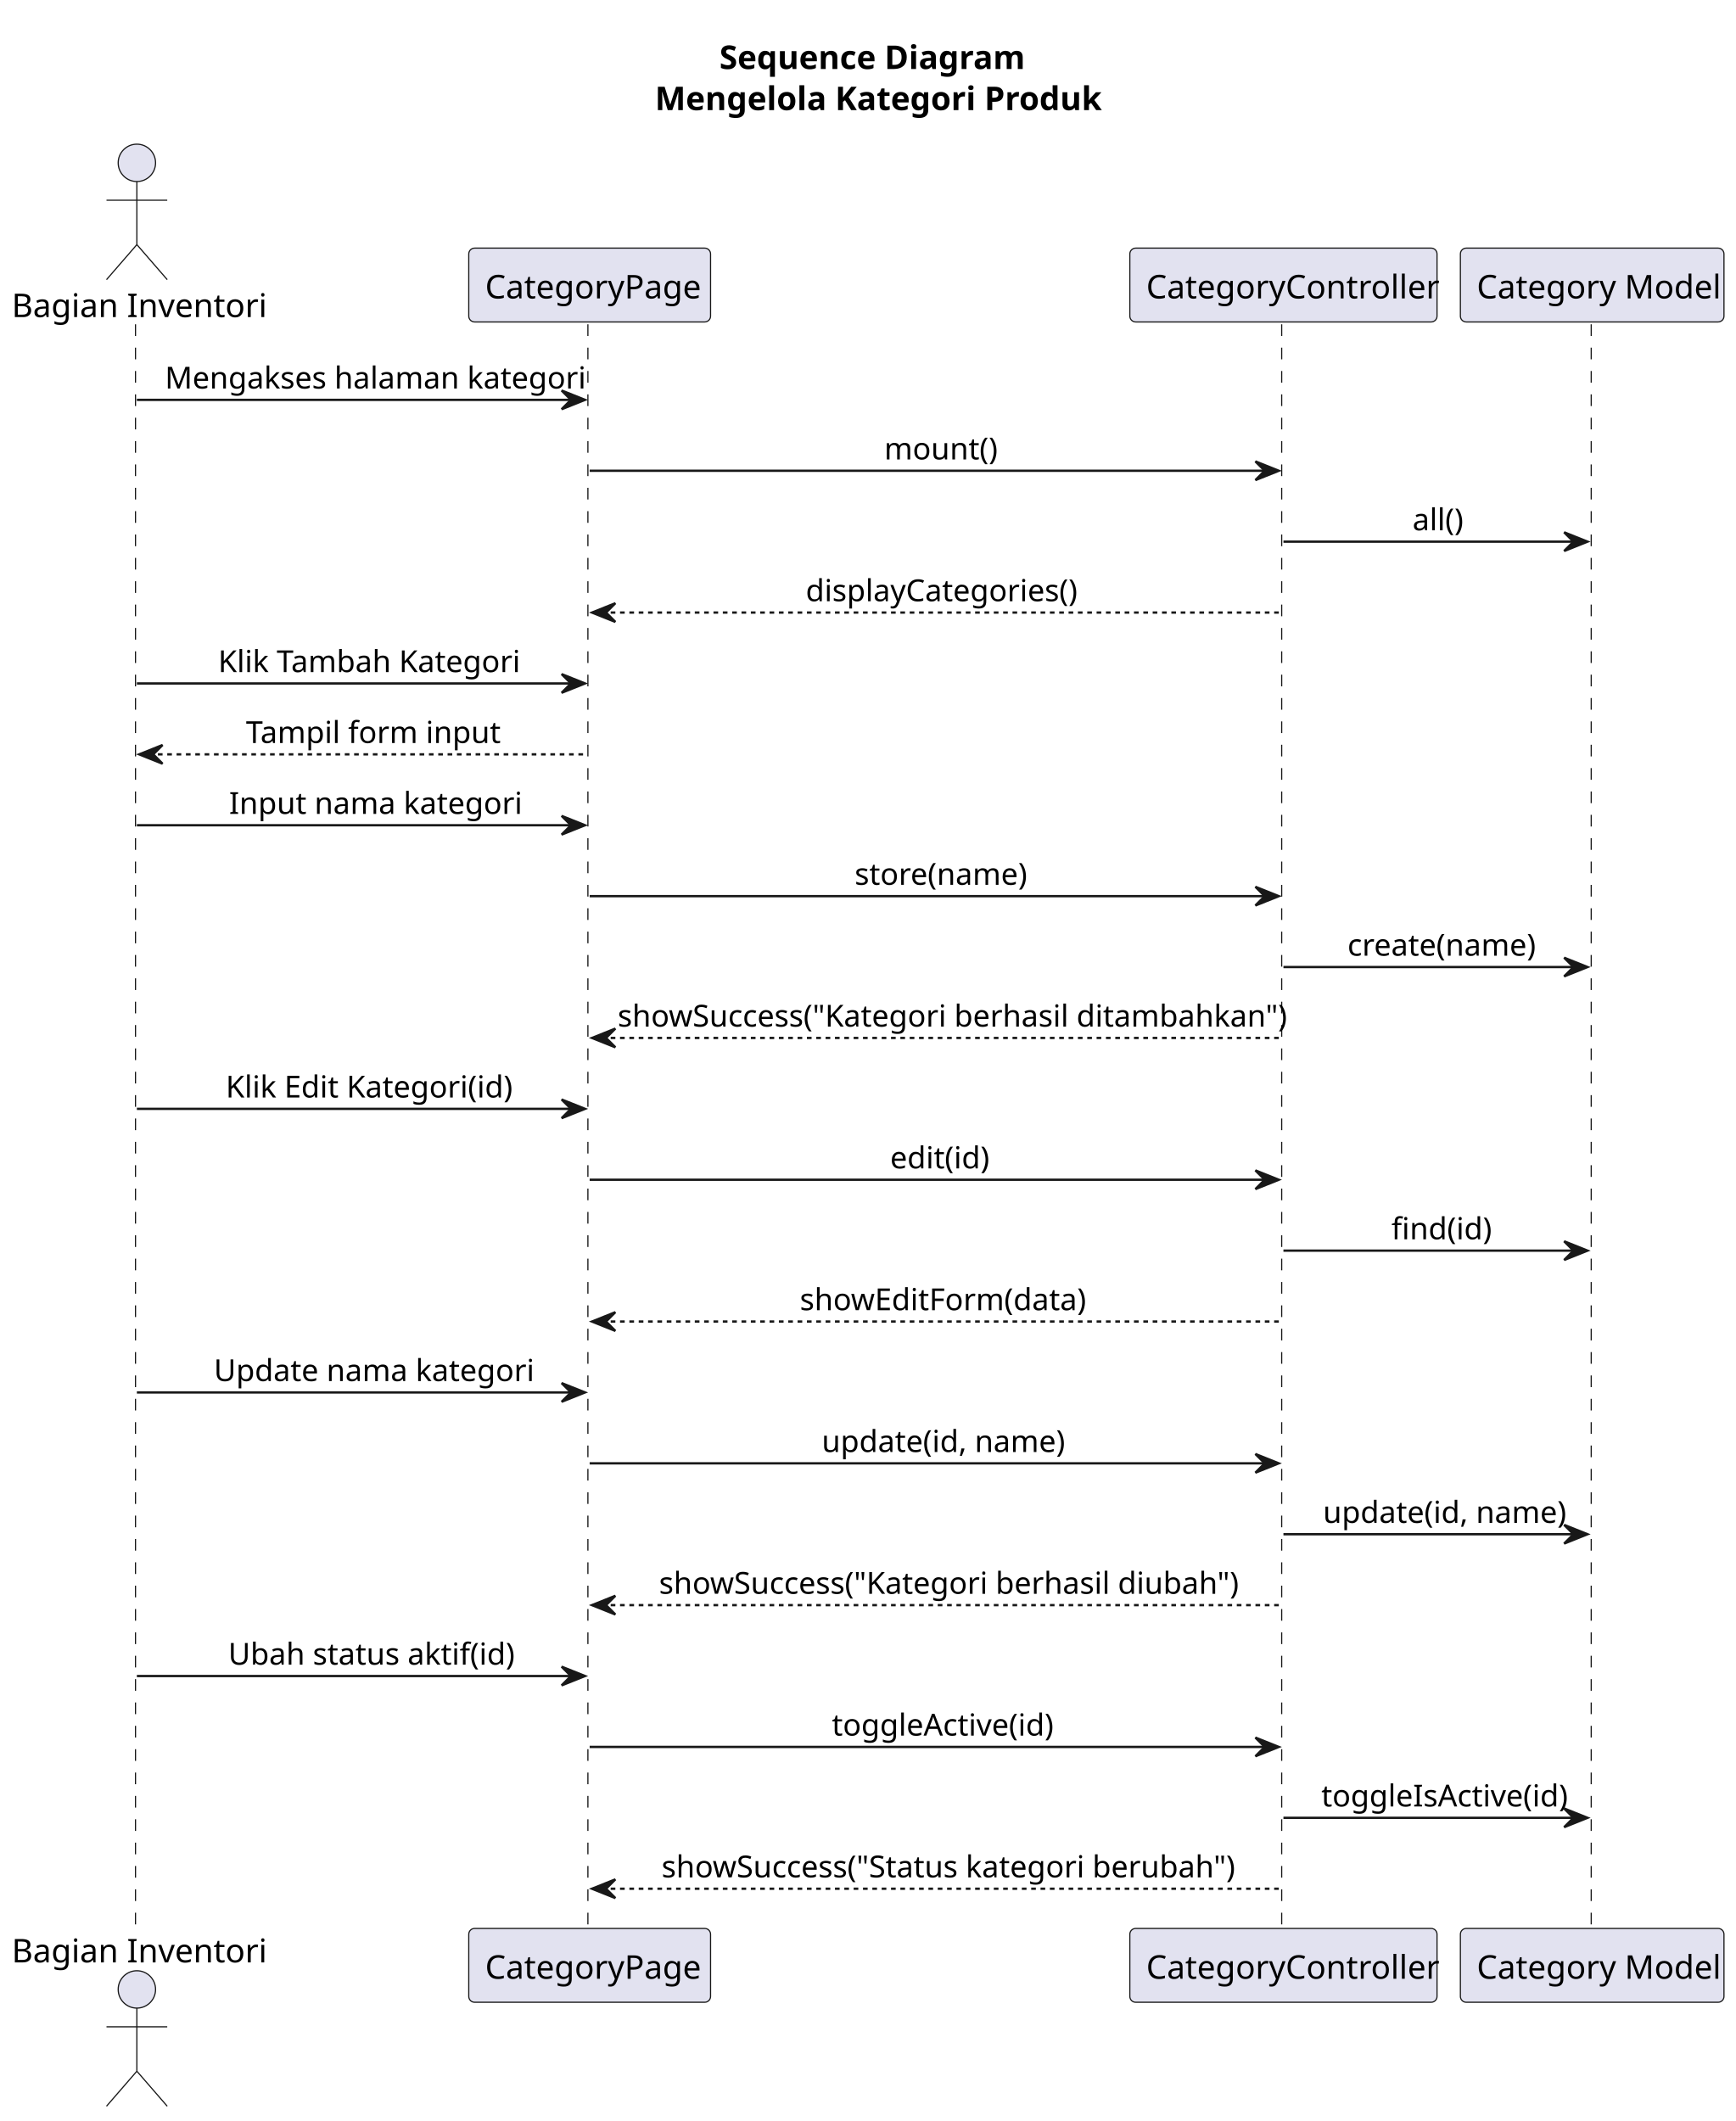
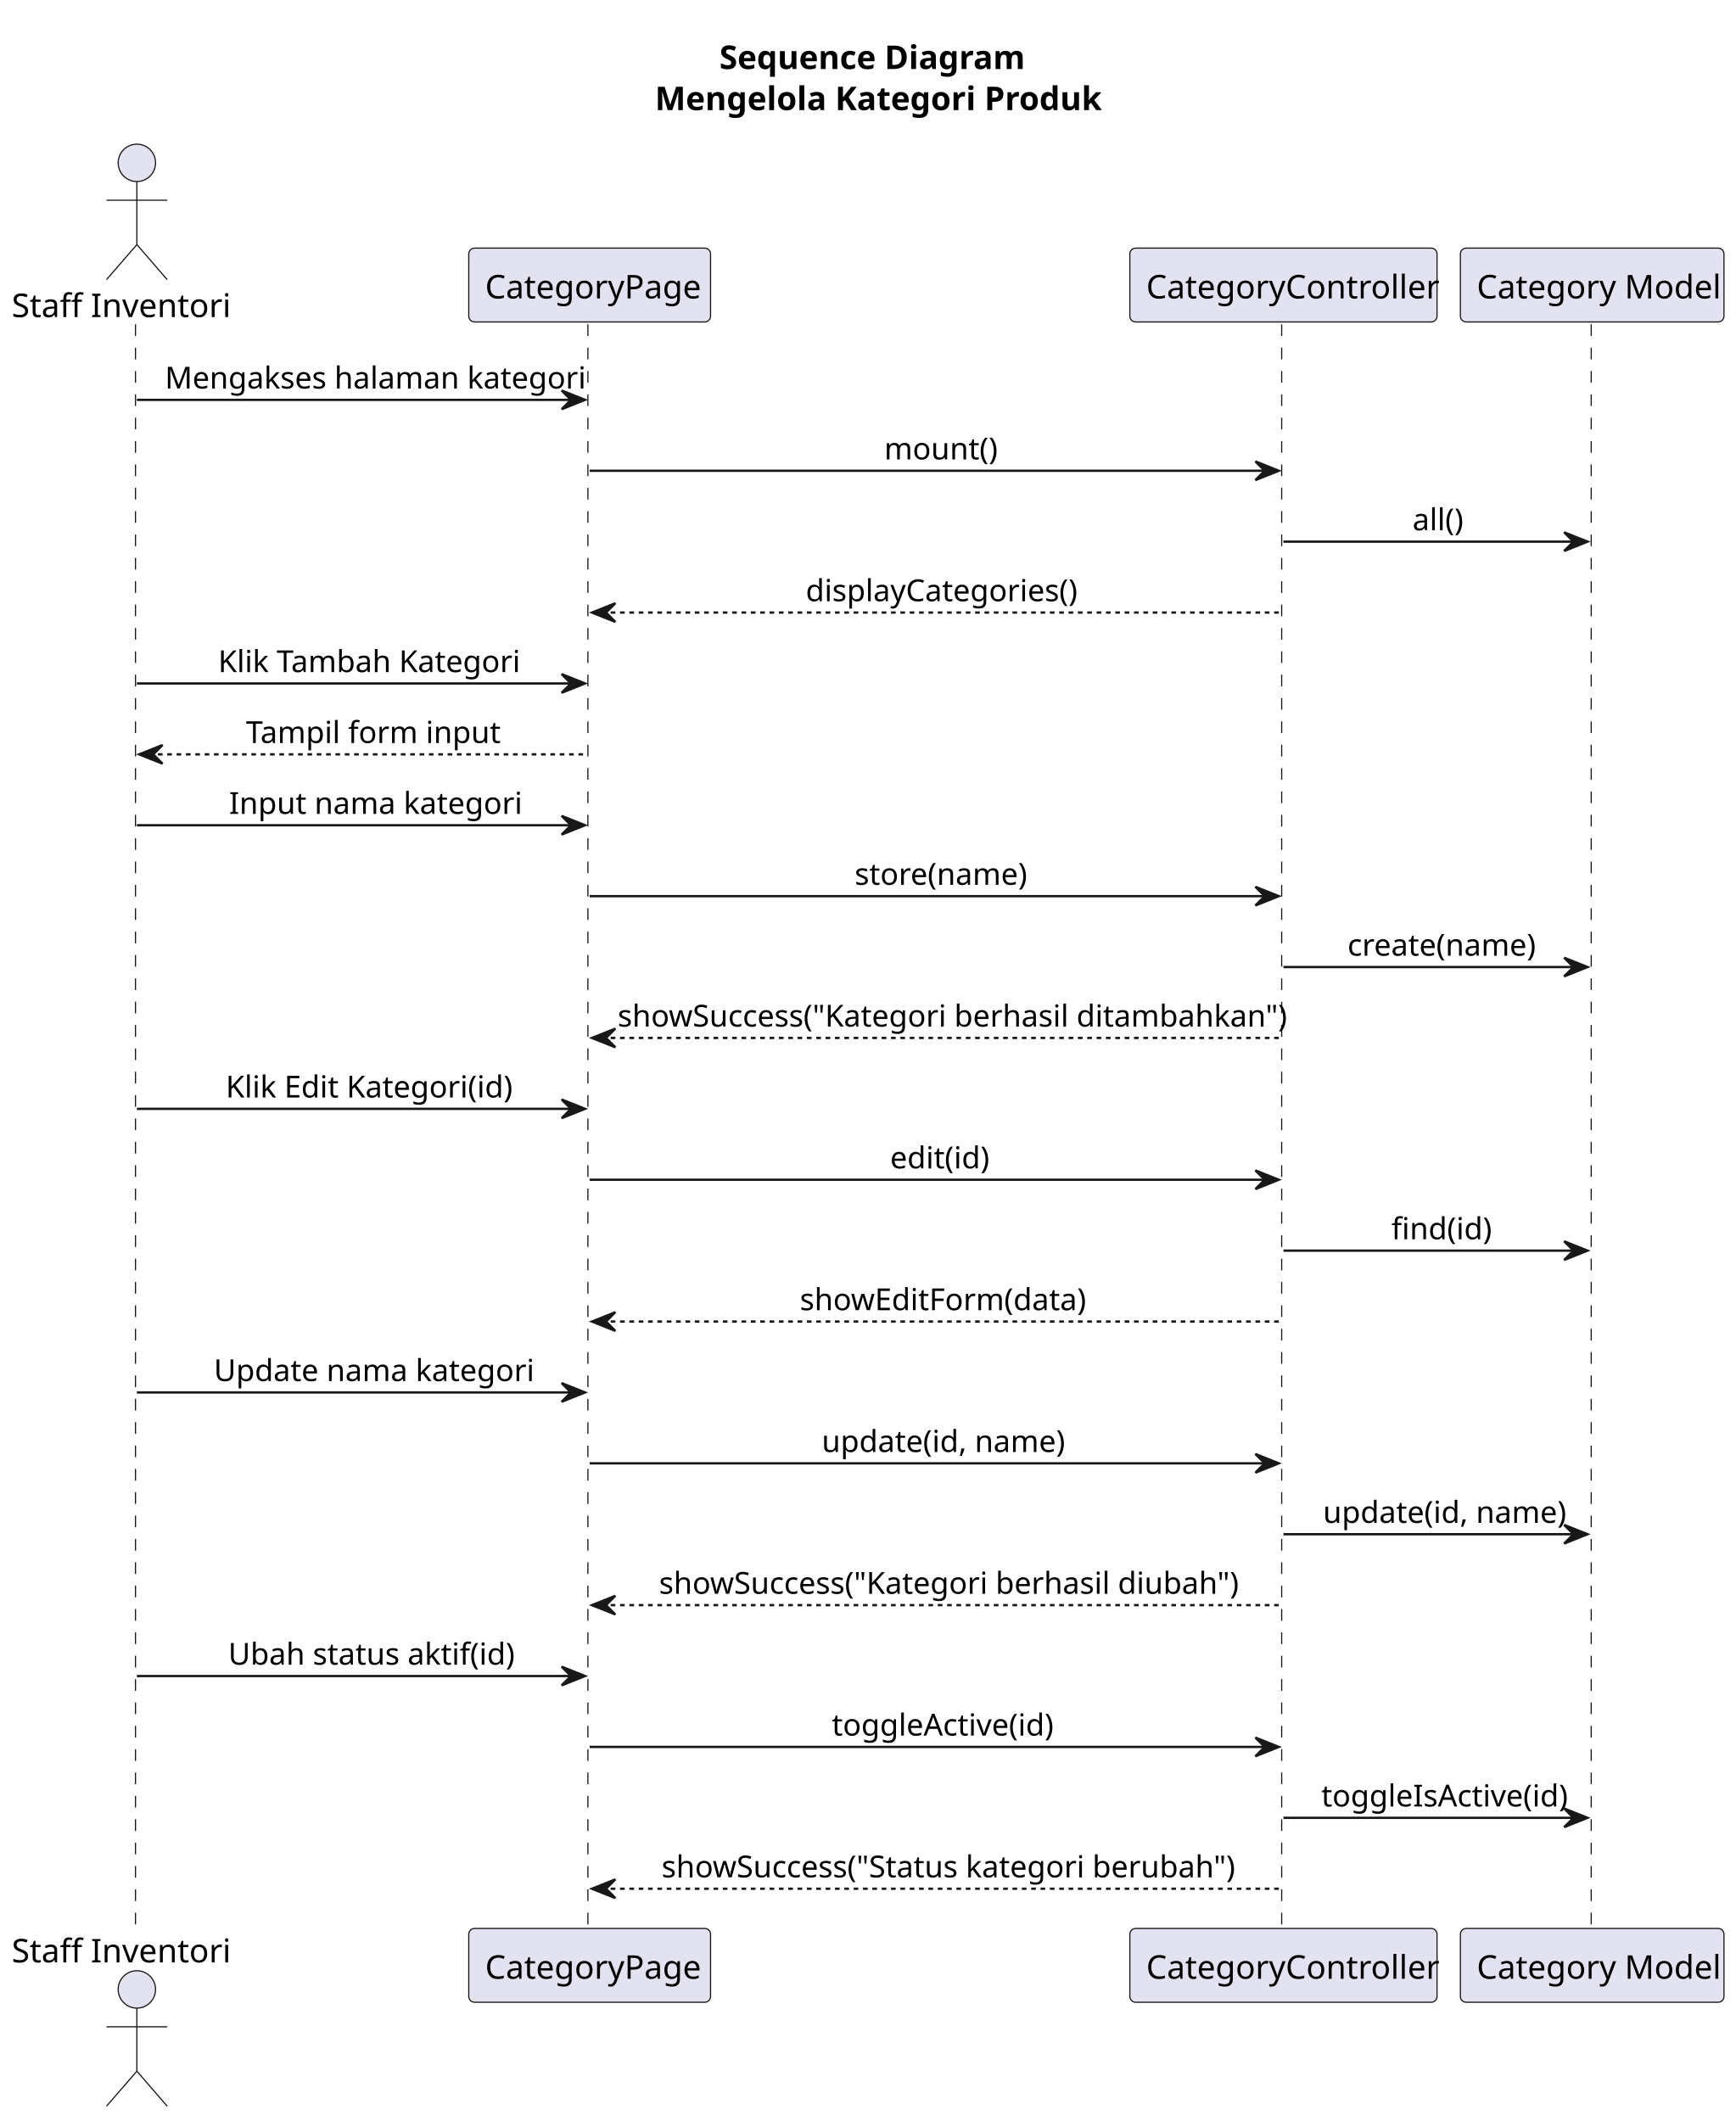
<svg xmlns="http://www.w3.org/2000/svg" contentStyleType="text/css" height="908px" preserveAspectRatio="none" style="width:743px;height:908px;background:#FFFFFF;" version="1.1" viewBox="0 0 743 908" width="743px" zoomAndPan="magnify">
  <defs />
  <g>
    <text fill="#000000" font-family="sans-serif" font-size="14" font-weight="bold" lengthAdjust="spacing" textLength="126.048" x="307.955" y="29.533">Sequence Diagram</text>
    <text fill="#000000" font-family="sans-serif" font-size="14" font-weight="bold" lengthAdjust="spacing" textLength="181.248" x="280.355" y="47.143">Mengelola Kategori Produk</text>
    <line style="stroke:#181818;stroke-width:0.5;stroke-dasharray:5.0,5.0;" x1="58" x2="58" y1="138.828" y2="826.562" />
    <line style="stroke:#181818;stroke-width:0.5;stroke-dasharray:5.0,5.0;" x1="251.657" x2="251.657" y1="138.828" y2="826.562" />
    <line style="stroke:#181818;stroke-width:0.5;stroke-dasharray:5.0,5.0;" x1="548.635" x2="548.635" y1="138.828" y2="826.562" />
    <line style="stroke:#181818;stroke-width:0.5;stroke-dasharray:5.0,5.0;" x1="681.131" x2="681.131" y1="138.828" y2="826.562" />
-     <text fill="#000000" font-family="sans-serif" font-size="14" lengthAdjust="spacing" textLength="101.179" x="5" y="135.752">Bagian Inventori</text>
+     <text fill="#000000" font-family="sans-serif" font-size="14" lengthAdjust="spacing" textLength="101.179" x="5" y="135.752">Staff Inventori</text>
    <ellipse cx="58.589" cy="69.719" fill="#E2E2F0" rx="8" ry="8" style="stroke:#181818;stroke-width:0.5;" />
    <path d="M58.589,77.719 L58.589,104.719 M45.589,85.719 L71.589,85.719 M58.589,104.719 L45.589,119.719 M58.589,104.719 L71.589,119.719 " fill="none" style="stroke:#181818;stroke-width:0.5;" />
-     <text fill="#000000" font-family="sans-serif" font-size="14" lengthAdjust="spacing" textLength="101.179" x="5" y="840.096">Bagian Inventori</text>
+     <text fill="#000000" font-family="sans-serif" font-size="14" lengthAdjust="spacing" textLength="101.179" x="5" y="840.096">Staff Inventori</text>
    <ellipse cx="58.589" cy="851.672" fill="#E2E2F0" rx="8" ry="8" style="stroke:#181818;stroke-width:0.5;" />
    <path d="M58.589,859.672 L58.589,886.672 M45.589,867.672 L71.589,867.672 M58.589,886.672 L45.589,901.672 M58.589,886.672 L71.589,901.672 " fill="none" style="stroke:#181818;stroke-width:0.5;" />
    <rect fill="#E2E2F0" height="31.609" rx="2.5" ry="2.5" style="stroke:#181818;stroke-width:0.5;" width="103.503" x="200.657" y="106.219" />
    <text fill="#000000" font-family="sans-serif" font-size="14" lengthAdjust="spacing" textLength="89.503" x="207.657" y="127.752">CategoryPage</text>
    <rect fill="#E2E2F0" height="31.609" rx="2.5" ry="2.5" style="stroke:#181818;stroke-width:0.5;" width="103.503" x="200.657" y="825.562" />
    <text fill="#000000" font-family="sans-serif" font-size="14" lengthAdjust="spacing" textLength="89.503" x="207.657" y="847.096">CategoryPage</text>
    <rect fill="#E2E2F0" height="31.609" rx="2.5" ry="2.5" style="stroke:#181818;stroke-width:0.5;" width="131.496" x="483.635" y="106.219" />
    <text fill="#000000" font-family="sans-serif" font-size="14" lengthAdjust="spacing" textLength="117.496" x="490.635" y="127.752">CategoryController</text>
    <rect fill="#E2E2F0" height="31.609" rx="2.5" ry="2.5" style="stroke:#181818;stroke-width:0.5;" width="131.496" x="483.635" y="825.562" />
    <text fill="#000000" font-family="sans-serif" font-size="14" lengthAdjust="spacing" textLength="117.496" x="490.635" y="847.096">CategoryController</text>
    <rect fill="#E2E2F0" height="31.609" rx="2.5" ry="2.5" style="stroke:#181818;stroke-width:0.5;" width="112.827" x="625.131" y="106.219" />
    <text fill="#000000" font-family="sans-serif" font-size="14" lengthAdjust="spacing" textLength="98.827" x="632.131" y="127.752">Category Model</text>
    <rect fill="#E2E2F0" height="31.609" rx="2.5" ry="2.5" style="stroke:#181818;stroke-width:0.5;" width="112.827" x="625.131" y="825.562" />
    <text fill="#000000" font-family="sans-serif" font-size="14" lengthAdjust="spacing" textLength="98.827" x="632.131" y="847.096">Category Model</text>
    <polygon fill="#181818" points="240.408,167.18,250.408,171.18,240.408,175.18,244.408,171.18" style="stroke:#181818;stroke-width:1.0;" />
    <line style="stroke:#181818;stroke-width:1.0;" x1="58.589" x2="246.408" y1="171.18" y2="171.18" />
    <text fill="#000000" font-family="sans-serif" font-size="13" lengthAdjust="spacing" textLength="169.819" x="70.589" y="166.323">Mengakses halaman kategori</text>
    <polygon fill="#181818" points="537.383,197.531,547.383,201.531,537.383,205.531,541.383,201.531" style="stroke:#181818;stroke-width:1.0;" />
    <line style="stroke:#181818;stroke-width:1.0;" x1="252.408" x2="543.383" y1="201.531" y2="201.531" />
    <text fill="#000000" font-family="sans-serif" font-size="13" lengthAdjust="spacing" textLength="44.789" x="378.501" y="196.675">mount()</text>
    <polygon fill="#181818" points="669.544,227.883,679.544,231.883,669.544,235.883,673.544,231.883" style="stroke:#181818;stroke-width:1.0;" />
    <line style="stroke:#181818;stroke-width:1.0;" x1="549.383" x2="675.544" y1="231.883" y2="231.883" />
    <text fill="#000000" font-family="sans-serif" font-size="13" lengthAdjust="spacing" textLength="21.665" x="604.631" y="227.026">all()</text>
    <polygon fill="#181818" points="263.408,258.234,253.408,262.234,263.408,266.234,259.408,262.234" style="stroke:#181818;stroke-width:1.0;" />
    <line style="stroke:#181818;stroke-width:1.0;stroke-dasharray:2.0,2.0;" x1="257.408" x2="548.383" y1="262.234" y2="262.234" />
    <text fill="#000000" font-family="sans-serif" font-size="13" lengthAdjust="spacing" textLength="111.992" x="344.9" y="257.378">displayCategories()</text>
    <polygon fill="#181818" points="240.408,288.586,250.408,292.586,240.408,296.586,244.408,292.586" style="stroke:#181818;stroke-width:1.0;" />
    <line style="stroke:#181818;stroke-width:1.0;" x1="58.589" x2="246.408" y1="292.586" y2="292.586" />
    <text fill="#000000" font-family="sans-serif" font-size="13" lengthAdjust="spacing" textLength="124.281" x="93.358" y="287.729">Klik Tambah Kategori</text>
    <polygon fill="#181818" points="69.589,318.938,59.589,322.938,69.589,326.938,65.589,322.938" style="stroke:#181818;stroke-width:1.0;" />
    <line style="stroke:#181818;stroke-width:1.0;stroke-dasharray:2.0,2.0;" x1="63.589" x2="251.408" y1="322.938" y2="322.938" />
    <text fill="#000000" font-family="sans-serif" font-size="13" lengthAdjust="spacing" textLength="100.42" x="105.289" y="318.081">Tampil form input</text>
    <polygon fill="#181818" points="240.408,349.289,250.408,353.289,240.408,357.289,244.408,353.289" style="stroke:#181818;stroke-width:1.0;" />
    <line style="stroke:#181818;stroke-width:1.0;" x1="58.589" x2="246.408" y1="353.289" y2="353.289" />
    <text fill="#000000" font-family="sans-serif" font-size="13" lengthAdjust="spacing" textLength="114.905" x="98.046" y="348.433">Input nama kategori</text>
    <polygon fill="#181818" points="537.383,379.641,547.383,383.641,537.383,387.641,541.383,383.641" style="stroke:#181818;stroke-width:1.0;" />
    <line style="stroke:#181818;stroke-width:1.0;" x1="252.408" x2="543.383" y1="383.641" y2="383.641" />
    <text fill="#000000" font-family="sans-serif" font-size="13" lengthAdjust="spacing" textLength="70.078" x="365.856" y="378.784">store(name)</text>
    <polygon fill="#181818" points="669.544,409.992,679.544,413.992,669.544,417.992,673.544,413.992" style="stroke:#181818;stroke-width:1.0;" />
    <line style="stroke:#181818;stroke-width:1.0;" x1="549.383" x2="675.544" y1="413.992" y2="413.992" />
    <text fill="#000000" font-family="sans-serif" font-size="13" lengthAdjust="spacing" textLength="77.308" x="576.81" y="409.136">create(name)</text>
    <polygon fill="#181818" points="263.408,440.344,253.408,444.344,263.408,448.344,259.408,444.344" style="stroke:#181818;stroke-width:1.0;" />
    <line style="stroke:#181818;stroke-width:1.0;stroke-dasharray:2.0,2.0;" x1="257.408" x2="548.383" y1="444.344" y2="444.344" />
    <text fill="#000000" font-family="sans-serif" font-size="13" lengthAdjust="spacing" textLength="272.975" x="264.408" y="439.487">showSuccess("Kategori berhasil ditambahkan")</text>
    <polygon fill="#181818" points="240.408,470.695,250.408,474.695,240.408,478.695,244.408,474.695" style="stroke:#181818;stroke-width:1.0;" />
    <line style="stroke:#181818;stroke-width:1.0;" x1="58.589" x2="246.408" y1="474.695" y2="474.695" />
    <text fill="#000000" font-family="sans-serif" font-size="13" lengthAdjust="spacing" textLength="117.768" x="96.615" y="469.839">Klik Edit Kategori(id)</text>
    <polygon fill="#181818" points="537.383,501.047,547.383,505.047,537.383,509.047,541.383,505.047" style="stroke:#181818;stroke-width:1.0;" />
    <line style="stroke:#181818;stroke-width:1.0;" x1="252.408" x2="543.383" y1="505.047" y2="505.047" />
    <text fill="#000000" font-family="sans-serif" font-size="13" lengthAdjust="spacing" textLength="39.736" x="381.027" y="500.19">edit(id)</text>
    <polygon fill="#181818" points="669.544,531.398,679.544,535.398,669.544,539.398,673.544,535.398" style="stroke:#181818;stroke-width:1.0;" />
    <line style="stroke:#181818;stroke-width:1.0;" x1="549.383" x2="675.544" y1="535.398" y2="535.398" />
    <text fill="#000000" font-family="sans-serif" font-size="13" lengthAdjust="spacing" textLength="39.736" x="595.596" y="530.542">find(id)</text>
    <polygon fill="#181818" points="263.408,561.75,253.408,565.75,263.408,569.75,259.408,565.75" style="stroke:#181818;stroke-width:1.0;" />
    <line style="stroke:#181818;stroke-width:1.0;stroke-dasharray:2.0,2.0;" x1="257.408" x2="548.383" y1="565.75" y2="565.75" />
    <text fill="#000000" font-family="sans-serif" font-size="13" lengthAdjust="spacing" textLength="117.038" x="342.377" y="560.894">showEditForm(data)</text>
    <polygon fill="#181818" points="240.408,592.102,250.408,596.102,240.408,600.102,244.408,596.102" style="stroke:#181818;stroke-width:1.0;" />
    <line style="stroke:#181818;stroke-width:1.0;" x1="58.589" x2="246.408" y1="596.102" y2="596.102" />
    <text fill="#000000" font-family="sans-serif" font-size="13" lengthAdjust="spacing" textLength="127.912" x="91.543" y="591.245">Update nama kategori</text>
    <polygon fill="#181818" points="537.383,622.453,547.383,626.453,537.383,630.453,541.383,626.453" style="stroke:#181818;stroke-width:1.0;" />
    <line style="stroke:#181818;stroke-width:1.0;" x1="252.408" x2="543.383" y1="626.453" y2="626.453" />
    <text fill="#000000" font-family="sans-serif" font-size="13" lengthAdjust="spacing" textLength="98.281" x="351.755" y="621.597">update(id, name)</text>
    <polygon fill="#181818" points="669.544,652.805,679.544,656.805,669.544,660.805,673.544,656.805" style="stroke:#181818;stroke-width:1.0;" />
    <line style="stroke:#181818;stroke-width:1.0;" x1="549.383" x2="675.544" y1="656.805" y2="656.805" />
    <text fill="#000000" font-family="sans-serif" font-size="13" lengthAdjust="spacing" textLength="98.281" x="566.323" y="651.948">update(id, name)</text>
    <polygon fill="#181818" points="263.408,683.156,253.408,687.156,263.408,691.156,259.408,687.156" style="stroke:#181818;stroke-width:1.0;" />
    <line style="stroke:#181818;stroke-width:1.0;stroke-dasharray:2.0,2.0;" x1="257.408" x2="548.383" y1="687.156" y2="687.156" />
    <text fill="#000000" font-family="sans-serif" font-size="13" lengthAdjust="spacing" textLength="237.574" x="282.109" y="682.3">showSuccess("Kategori berhasil diubah")</text>
    <polygon fill="#181818" points="240.408,713.508,250.408,717.508,240.408,721.508,244.408,717.508" style="stroke:#181818;stroke-width:1.0;" />
    <line style="stroke:#181818;stroke-width:1.0;" x1="58.589" x2="246.408" y1="717.508" y2="717.508" />
    <text fill="#000000" font-family="sans-serif" font-size="13" lengthAdjust="spacing" textLength="115.603" x="97.697" y="712.651">Ubah status aktif(id)</text>
    <polygon fill="#181818" points="537.383,743.859,547.383,747.859,537.383,751.859,541.383,747.859" style="stroke:#181818;stroke-width:1.0;" />
    <line style="stroke:#181818;stroke-width:1.0;" x1="252.408" x2="543.383" y1="747.859" y2="747.859" />
    <text fill="#000000" font-family="sans-serif" font-size="13" lengthAdjust="spacing" textLength="89.597" x="356.097" y="743.003">toggleActive(id)</text>
    <polygon fill="#181818" points="669.544,774.211,679.544,778.211,669.544,782.211,673.544,778.211" style="stroke:#181818;stroke-width:1.0;" />
    <line style="stroke:#181818;stroke-width:1.0;" x1="549.383" x2="675.544" y1="778.211" y2="778.211" />
    <text fill="#000000" font-family="sans-serif" font-size="13" lengthAdjust="spacing" textLength="99.709" x="565.609" y="773.355">toggleIsActive(id)</text>
    <polygon fill="#181818" points="263.408,804.562,253.408,808.562,263.408,812.562,259.408,808.562" style="stroke:#181818;stroke-width:1.0;" />
    <line style="stroke:#181818;stroke-width:1.0;stroke-dasharray:2.0,2.0;" x1="257.408" x2="548.383" y1="808.562" y2="808.562" />
    <text fill="#000000" font-family="sans-serif" font-size="13" lengthAdjust="spacing" textLength="235.403" x="283.194" y="803.706">showSuccess("Status kategori berubah")</text>
  </g>
</svg>
